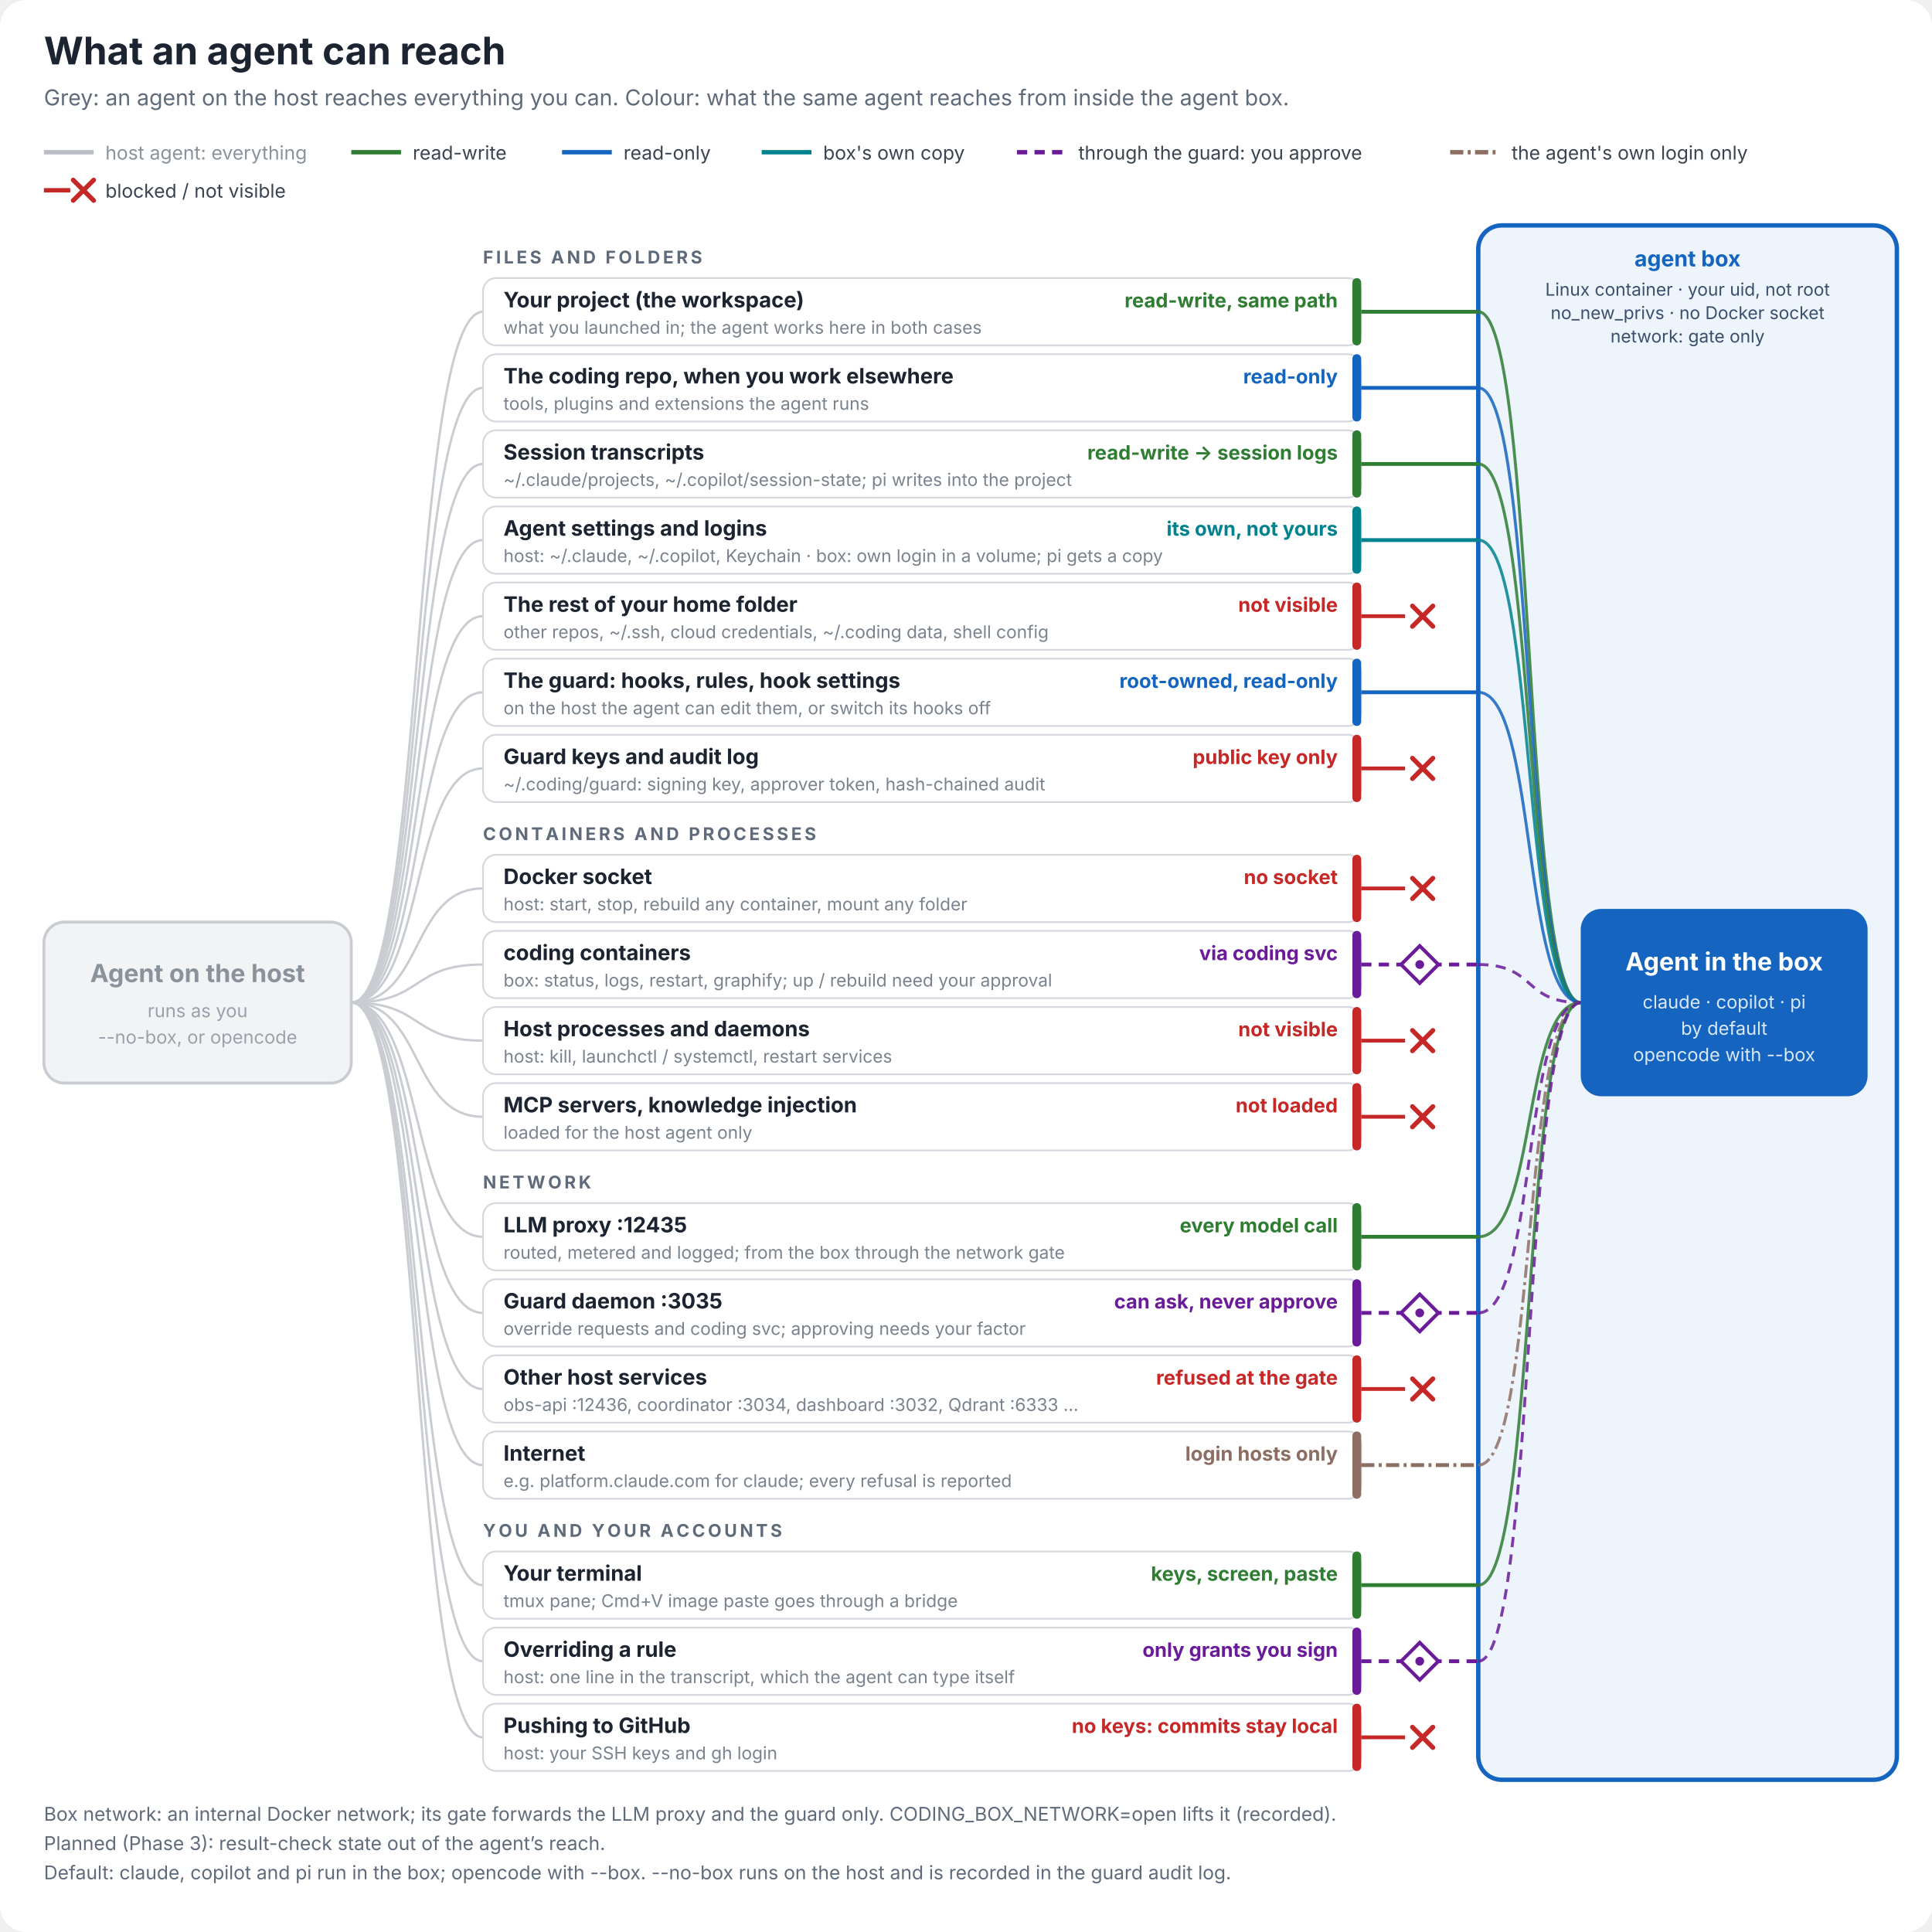
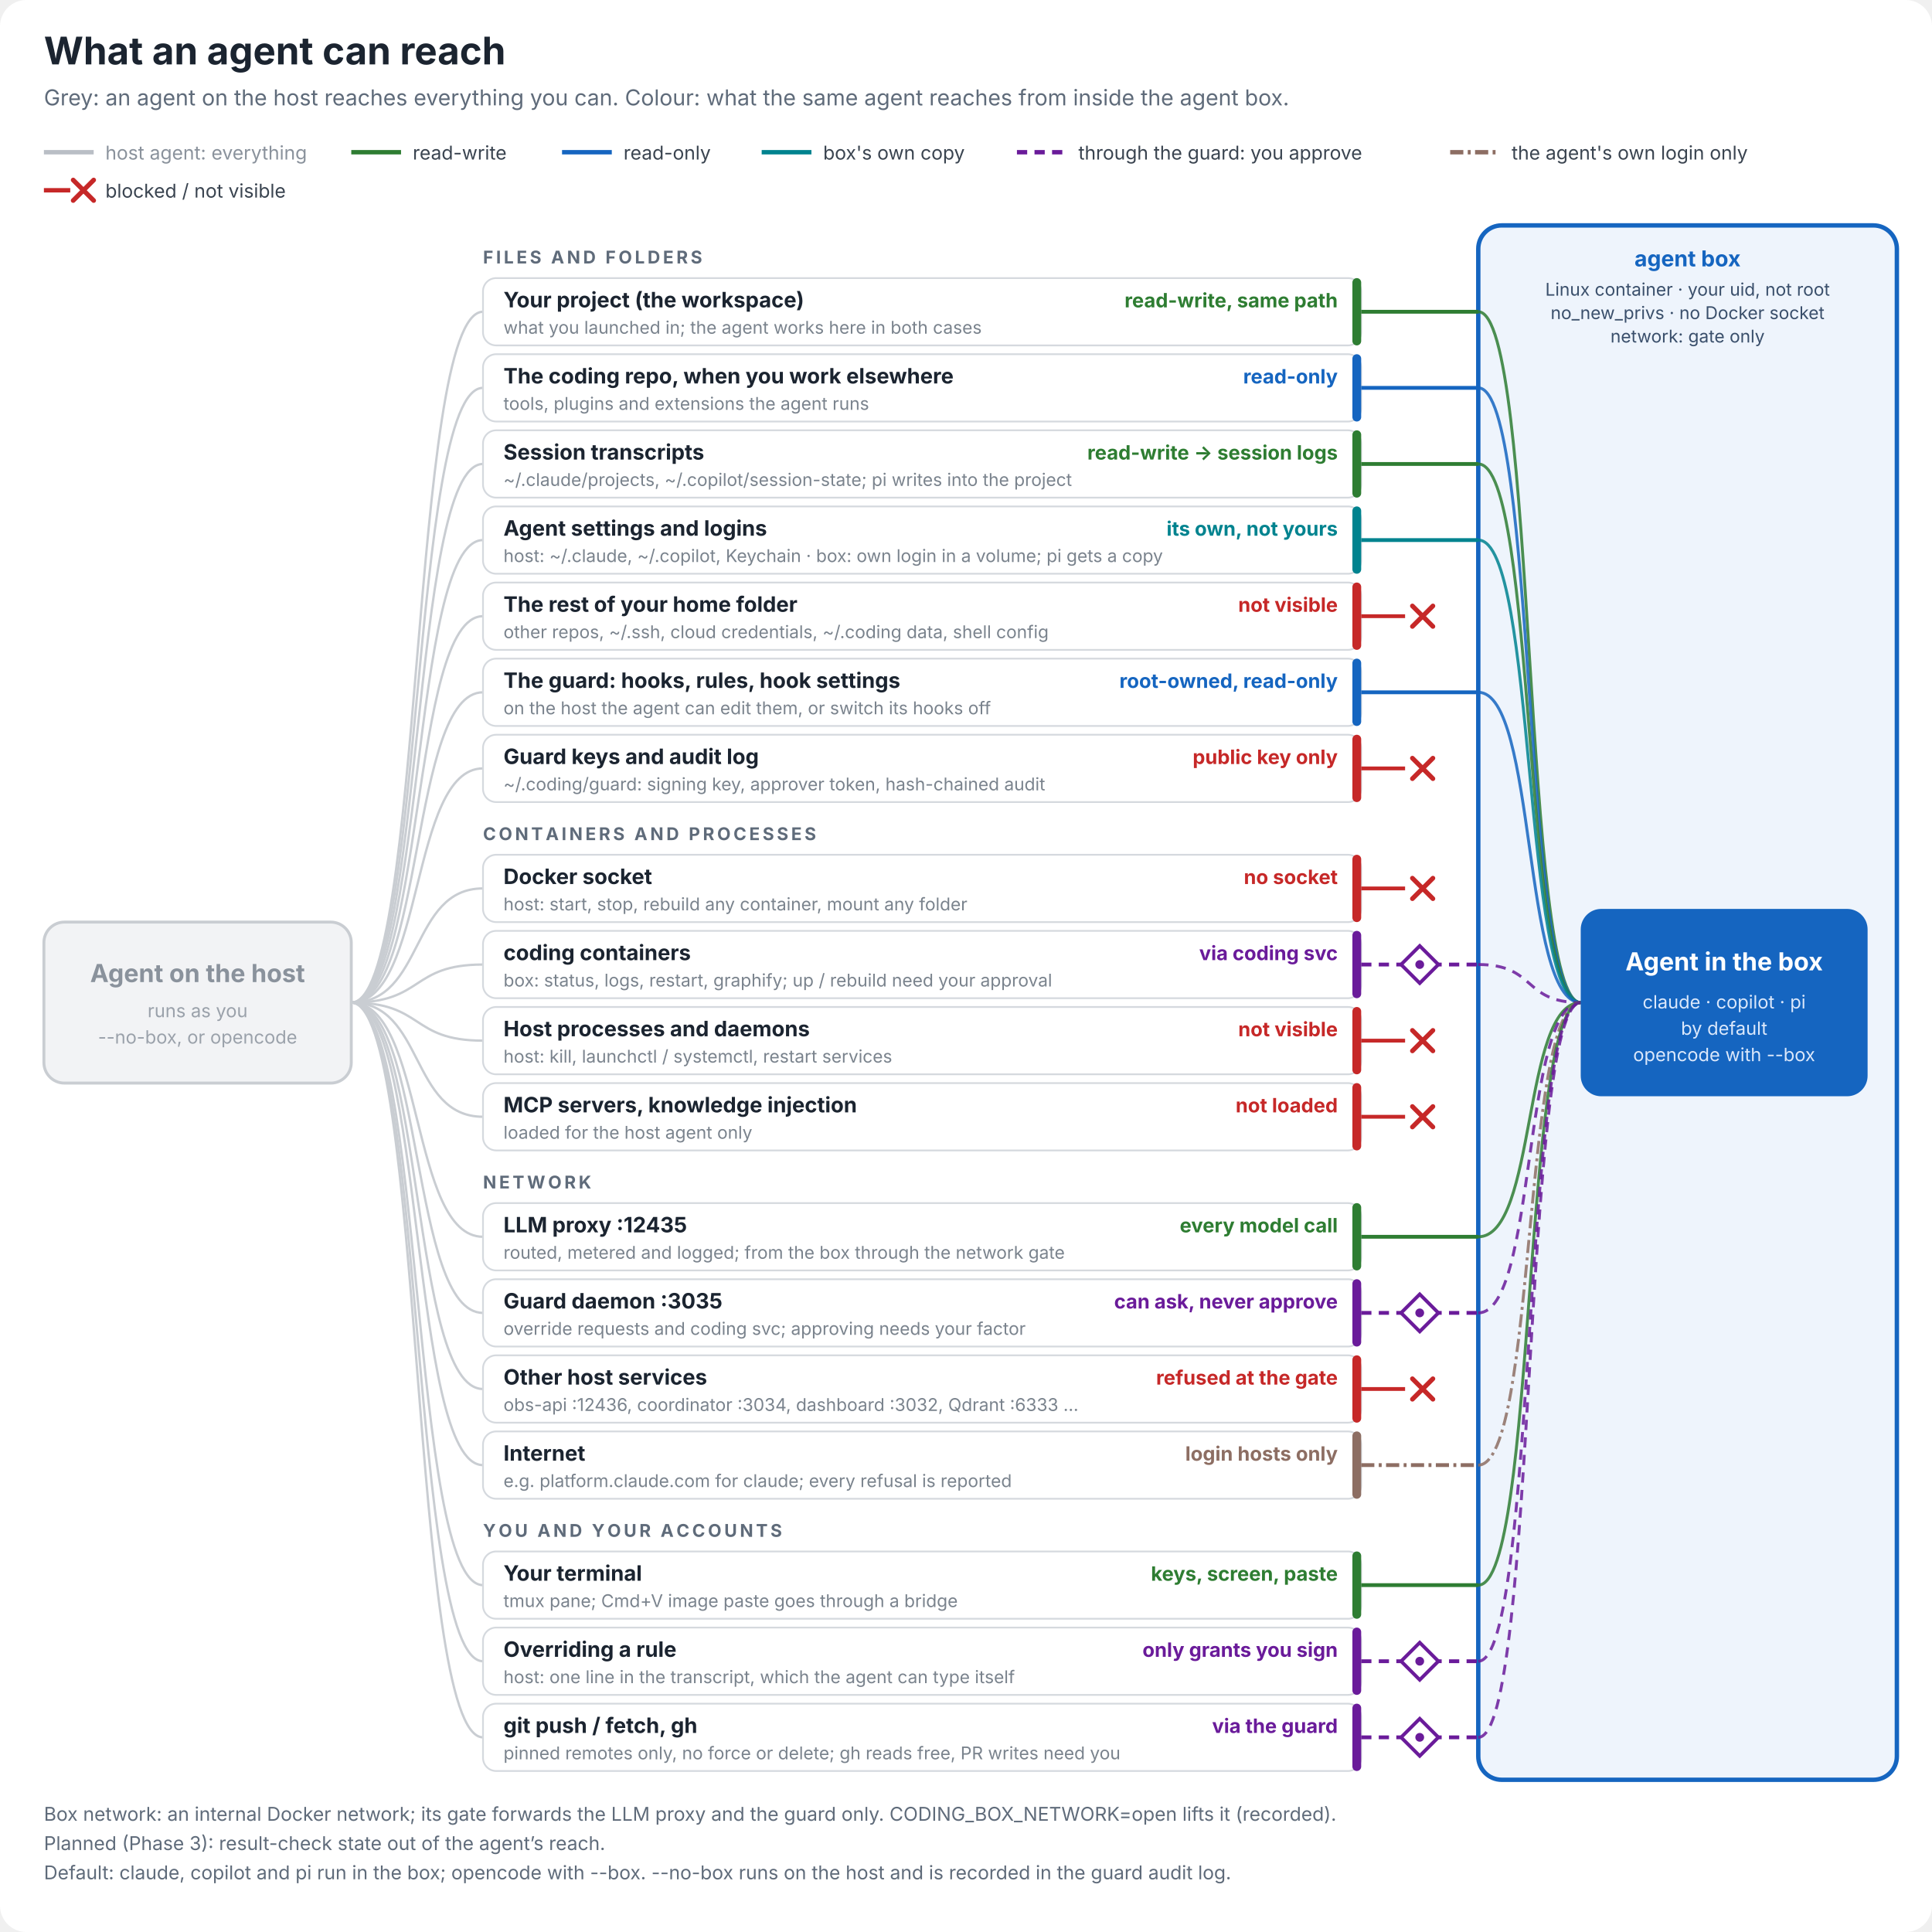
<svg xmlns="http://www.w3.org/2000/svg" viewBox="0 0 1320 1320" width="1320" height="1320" font-family="Inter, -apple-system, 'Segoe UI', Helvetica, Arial, sans-serif" role="img" aria-labelledby="t d">
  <rect x="0" y="0" width="1320" height="1320" rx="18" fill="#ffffff" />
  <text x="330" y="180" font-size="12" font-weight="700" fill="#5f6b7a">F I L E S   A N D   F O L D E R S</text>
  <text x="330" y="574" font-size="12" font-weight="700" fill="#5f6b7a">C O N T A I N E R S   A N D   P R O C E S S E S</text>
  <text x="330" y="812" font-size="12" font-weight="700" fill="#5f6b7a">N E T W O R K</text>
  <text x="330" y="1050" font-size="12" font-weight="700" fill="#5f6b7a">Y O U   A N D   Y O U R   A C C O U N T S</text>
  <text x="30" y="44" font-size="26" font-weight="700" fill="#1b2430">What an agent can reach</text>
  <text x="30" y="72" font-size="15" fill="#5f6b7a">Grey: an agent on the host reaches everything you can. Colour: what the same agent reaches from inside the agent box.</text>
  <line x1="30" y1="104" x2="64" y2="104" stroke="#b9bec5" stroke-width="3" />
  <text x="72" y="109" font-size="13" fill="#8a929c">host agent: everything</text>
  <line x1="240" y1="104" x2="274" y2="104" stroke="#2e7d32" stroke-width="3" />
  <text x="282" y="109" font-size="13" fill="#3a4450">read-write</text>
  <line x1="384" y1="104" x2="418" y2="104" stroke="#1565c0" stroke-width="3" />
  <text x="426" y="109" font-size="13" fill="#3a4450">read-only</text>
  <line x1="520.4" y1="104" x2="554.4" y2="104" stroke="#00838f" stroke-width="3" />
  <text x="562.4" y="109" font-size="13" fill="#3a4450">box's own copy</text>
  <line x1="694.8" y1="104" x2="728.8" y2="104" stroke="#6a1b9a" stroke-width="3" stroke-dasharray="7 5" />
  <text x="736.8" y="109" font-size="13" fill="#3a4450">through the guard: you approve</text>
  <line x1="990.8" y1="104" x2="1024.8" y2="104" stroke="#8d6e63" stroke-width="3" stroke-dasharray="9 3 2 3" />
  <text x="1032.8" y="109" font-size="13" fill="#3a4450">the agent's own login only</text>
  <line x1="30" y1="130" x2="48" y2="130" stroke="#c62828" stroke-width="3" />
  <g stroke="#c62828" stroke-width="3.2" stroke-linecap="round">
    <line x1="50" y1="123" x2="64" y2="137" />
    <line x1="50" y1="137" x2="64" y2="123" />
  </g>
  <text x="72" y="135" font-size="13" fill="#3a4450">blocked / not visible</text>
  <path d="M 240 685 C 290 685, 280 213, 330 213" fill="none" stroke="#c9cdd2" stroke-width="1.6" />
  <path d="M 240 685 C 290 685, 280 265, 330 265" fill="none" stroke="#c9cdd2" stroke-width="1.6" />
  <path d="M 240 685 C 290 685, 280 317, 330 317" fill="none" stroke="#c9cdd2" stroke-width="1.6" />
  <path d="M 240 685 C 290 685, 280 369, 330 369" fill="none" stroke="#c9cdd2" stroke-width="1.6" />
  <path d="M 240 685 C 290 685, 280 421, 330 421" fill="none" stroke="#c9cdd2" stroke-width="1.6" />
  <path d="M 240 685 C 290 685, 280 473, 330 473" fill="none" stroke="#c9cdd2" stroke-width="1.6" />
  <path d="M 240 685 C 290 685, 280 525, 330 525" fill="none" stroke="#c9cdd2" stroke-width="1.6" />
  <path d="M 240 685 C 290 685, 280 607, 330 607" fill="none" stroke="#c9cdd2" stroke-width="1.6" />
  <path d="M 240 685 C 290 685, 280 659, 330 659" fill="none" stroke="#c9cdd2" stroke-width="1.6" />
  <path d="M 240 685 C 290 685, 280 711, 330 711" fill="none" stroke="#c9cdd2" stroke-width="1.6" />
  <path d="M 240 685 C 290 685, 280 763, 330 763" fill="none" stroke="#c9cdd2" stroke-width="1.6" />
  <path d="M 240 685 C 290 685, 280 845, 330 845" fill="none" stroke="#c9cdd2" stroke-width="1.6" />
  <path d="M 240 685 C 290 685, 280 897, 330 897" fill="none" stroke="#c9cdd2" stroke-width="1.6" />
  <path d="M 240 685 C 290 685, 280 949, 330 949" fill="none" stroke="#c9cdd2" stroke-width="1.6" />
  <path d="M 240 685 C 290 685, 280 1001, 330 1001" fill="none" stroke="#c9cdd2" stroke-width="1.6" />
  <path d="M 240 685 C 290 685, 280 1083, 330 1083" fill="none" stroke="#c9cdd2" stroke-width="1.6" />
  <path d="M 240 685 C 290 685, 280 1135, 330 1135" fill="none" stroke="#c9cdd2" stroke-width="1.6" />
  <path d="M 240 685 C 290 685, 280 1187, 330 1187" fill="none" stroke="#c9cdd2" stroke-width="1.6" />
  <rect x="30" y="630" width="210" height="110" rx="14" fill="#f2f3f5" stroke="#c9cdd2" stroke-width="2" />
  <text x="135" y="671" text-anchor="middle" font-size="17" font-weight="700" fill="#8a929c">Agent on the host</text>
  <text x="135" y="695" text-anchor="middle" font-size="12.5" fill="#9aa1aa">runs as you</text>
  <text x="135" y="713" text-anchor="middle" font-size="12.5" fill="#9aa1aa">--no-box, or opencode</text>
  <rect x="1010" y="154" width="286" height="1062" rx="16" fill="#eef4fc" stroke="#1565c0" stroke-width="3" />
  <text x="1153" y="182" text-anchor="middle" font-size="15" font-weight="700" fill="#1565c0">agent box</text>
  <text x="1153" y="202" text-anchor="middle" font-size="12" fill="#3a4f6b">Linux container · your uid, not root</text>
  <text x="1153" y="218" text-anchor="middle" font-size="12" fill="#3a4f6b">no_new_privs · no Docker socket</text>
  <text x="1153" y="234" text-anchor="middle" font-size="12" fill="#3a4f6b">network: gate only</text>
  <rect x="330" y="190" width="600" height="46" rx="9" fill="#ffffff" stroke="#d5d9de" stroke-width="1.2" />
  <rect x="924" y="190" width="6" height="46" rx="3" fill="#2e7d32" />
  <text x="344" y="210" font-size="14.5" font-weight="700" fill="#1b2430">Your project (the workspace)</text>
  <text x="914" y="210" text-anchor="end" font-size="13.5" font-weight="700" fill="#2e7d32">read-write, same path</text>
  <text x="344" y="228" font-size="12" fill="#7a838d">what you launched in; the agent works here in both cases</text>
  <line x1="930" y1="213" x2="1010" y2="213" stroke="#2e7d32" stroke-width="2.6" />
  <path d="M 1010 213 C 1050 213, 1040 685, 1080 685" fill="none" stroke="#2e7d32" stroke-width="2" opacity="0.85" />
  <rect x="330" y="242" width="600" height="46" rx="9" fill="#ffffff" stroke="#d5d9de" stroke-width="1.2" />
  <rect x="924" y="242" width="6" height="46" rx="3" fill="#1565c0" />
  <text x="344" y="262" font-size="14.5" font-weight="700" fill="#1b2430">The coding repo, when you work elsewhere</text>
  <text x="914" y="262" text-anchor="end" font-size="13.5" font-weight="700" fill="#1565c0">read-only</text>
  <text x="344" y="280" font-size="12" fill="#7a838d">tools, plugins and extensions the agent runs</text>
  <line x1="930" y1="265" x2="1010" y2="265" stroke="#1565c0" stroke-width="2.6" />
  <path d="M 1010 265 C 1050 265, 1040 685, 1080 685" fill="none" stroke="#1565c0" stroke-width="2" opacity="0.85" />
  <rect x="330" y="294" width="600" height="46" rx="9" fill="#ffffff" stroke="#d5d9de" stroke-width="1.2" />
  <rect x="924" y="294" width="6" height="46" rx="3" fill="#2e7d32" />
  <text x="344" y="314" font-size="14.5" font-weight="700" fill="#1b2430">Session transcripts</text>
  <text x="914" y="314" text-anchor="end" font-size="13.5" font-weight="700" fill="#2e7d32">read-write → session logs</text>
  <text x="344" y="332" font-size="12" fill="#7a838d">~/.claude/projects, ~/.copilot/session-state; pi writes into the project</text>
  <line x1="930" y1="317" x2="1010" y2="317" stroke="#2e7d32" stroke-width="2.6" />
  <path d="M 1010 317 C 1050 317, 1040 685, 1080 685" fill="none" stroke="#2e7d32" stroke-width="2" opacity="0.85" />
  <rect x="330" y="346" width="600" height="46" rx="9" fill="#ffffff" stroke="#d5d9de" stroke-width="1.2" />
  <rect x="924" y="346" width="6" height="46" rx="3" fill="#00838f" />
  <text x="344" y="366" font-size="14.5" font-weight="700" fill="#1b2430">Agent settings and logins</text>
  <text x="914" y="366" text-anchor="end" font-size="13.5" font-weight="700" fill="#00838f">its own, not yours</text>
  <text x="344" y="384" font-size="12" fill="#7a838d">host: ~/.claude, ~/.copilot, Keychain · box: own login in a volume; pi gets a copy</text>
  <line x1="930" y1="369" x2="1010" y2="369" stroke="#00838f" stroke-width="2.6" />
  <path d="M 1010 369 C 1050 369, 1040 685, 1080 685" fill="none" stroke="#00838f" stroke-width="2" opacity="0.85" />
  <rect x="330" y="398" width="600" height="46" rx="9" fill="#ffffff" stroke="#d5d9de" stroke-width="1.2" />
  <rect x="924" y="398" width="6" height="46" rx="3" fill="#c62828" />
  <text x="344" y="418" font-size="14.5" font-weight="700" fill="#1b2430">The rest of your home folder</text>
  <text x="914" y="418" text-anchor="end" font-size="13.5" font-weight="700" fill="#c62828">not visible</text>
  <text x="344" y="436" font-size="12" fill="#7a838d">other repos, ~/.ssh, cloud credentials, ~/.coding data, shell config</text>
  <line x1="930" y1="421" x2="960" y2="421" stroke="#c62828" stroke-width="2.6" />
  <g stroke="#c62828" stroke-width="3.2" stroke-linecap="round">
    <line x1="965" y1="414" x2="979" y2="428" />
    <line x1="965" y1="428" x2="979" y2="414" />
  </g>
  <rect x="330" y="450" width="600" height="46" rx="9" fill="#ffffff" stroke="#d5d9de" stroke-width="1.2" />
  <rect x="924" y="450" width="6" height="46" rx="3" fill="#1565c0" />
  <text x="344" y="470" font-size="14.5" font-weight="700" fill="#1b2430">The guard: hooks, rules, hook settings</text>
  <text x="914" y="470" text-anchor="end" font-size="13.5" font-weight="700" fill="#1565c0">root-owned, read-only</text>
  <text x="344" y="488" font-size="12" fill="#7a838d">on the host the agent can edit them, or switch its hooks off</text>
  <line x1="930" y1="473" x2="1010" y2="473" stroke="#1565c0" stroke-width="2.6" />
  <path d="M 1010 473 C 1050 473, 1040 685, 1080 685" fill="none" stroke="#1565c0" stroke-width="2" opacity="0.85" />
  <rect x="330" y="502" width="600" height="46" rx="9" fill="#ffffff" stroke="#d5d9de" stroke-width="1.2" />
  <rect x="924" y="502" width="6" height="46" rx="3" fill="#c62828" />
  <text x="344" y="522" font-size="14.5" font-weight="700" fill="#1b2430">Guard keys and audit log</text>
  <text x="914" y="522" text-anchor="end" font-size="13.5" font-weight="700" fill="#c62828">public key only</text>
  <text x="344" y="540" font-size="12" fill="#7a838d">~/.coding/guard: signing key, approver token, hash-chained audit</text>
  <line x1="930" y1="525" x2="960" y2="525" stroke="#c62828" stroke-width="2.6" />
  <g stroke="#c62828" stroke-width="3.2" stroke-linecap="round">
    <line x1="965" y1="518" x2="979" y2="532" />
    <line x1="965" y1="532" x2="979" y2="518" />
  </g>
  <rect x="330" y="584" width="600" height="46" rx="9" fill="#ffffff" stroke="#d5d9de" stroke-width="1.2" />
  <rect x="924" y="584" width="6" height="46" rx="3" fill="#c62828" />
  <text x="344" y="604" font-size="14.5" font-weight="700" fill="#1b2430">Docker socket</text>
  <text x="914" y="604" text-anchor="end" font-size="13.5" font-weight="700" fill="#c62828">no socket</text>
  <text x="344" y="622" font-size="12" fill="#7a838d">host: start, stop, rebuild any container, mount any folder</text>
  <line x1="930" y1="607" x2="960" y2="607" stroke="#c62828" stroke-width="2.6" />
  <g stroke="#c62828" stroke-width="3.2" stroke-linecap="round">
    <line x1="965" y1="600" x2="979" y2="614" />
    <line x1="965" y1="614" x2="979" y2="600" />
  </g>
  <rect x="330" y="636" width="600" height="46" rx="9" fill="#ffffff" stroke="#d5d9de" stroke-width="1.2" />
  <rect x="924" y="636" width="6" height="46" rx="3" fill="#6a1b9a" />
  <text x="344" y="656" font-size="14.5" font-weight="700" fill="#1b2430">coding containers</text>
  <text x="914" y="656" text-anchor="end" font-size="13.5" font-weight="700" fill="#6a1b9a">via coding svc</text>
  <text x="344" y="674" font-size="12" fill="#7a838d">box: status, logs, restart, graphify; up / rebuild need your approval</text>
  <line x1="930" y1="659" x2="1010" y2="659" stroke="#6a1b9a" stroke-width="2.6" stroke-dasharray="7 5" />
  <g>
    <rect x="961" y="650" width="18" height="18" transform="rotate(45 970 659)" fill="#ffffff" stroke="#6a1b9a" stroke-width="2.4" />
    <circle cx="970" cy="659" r="3" fill="#6a1b9a" />
  </g>
  <path d="M 1010 659 C 1050 659, 1040 685, 1080 685" fill="none" stroke="#6a1b9a" stroke-width="2" stroke-dasharray="7 5" opacity="0.85" />
  <rect x="330" y="688" width="600" height="46" rx="9" fill="#ffffff" stroke="#d5d9de" stroke-width="1.2" />
  <rect x="924" y="688" width="6" height="46" rx="3" fill="#c62828" />
  <text x="344" y="708" font-size="14.5" font-weight="700" fill="#1b2430">Host processes and daemons</text>
  <text x="914" y="708" text-anchor="end" font-size="13.5" font-weight="700" fill="#c62828">not visible</text>
  <text x="344" y="726" font-size="12" fill="#7a838d">host: kill, launchctl / systemctl, restart services</text>
  <line x1="930" y1="711" x2="960" y2="711" stroke="#c62828" stroke-width="2.6" />
  <g stroke="#c62828" stroke-width="3.2" stroke-linecap="round">
    <line x1="965" y1="704" x2="979" y2="718" />
    <line x1="965" y1="718" x2="979" y2="704" />
  </g>
  <rect x="330" y="740" width="600" height="46" rx="9" fill="#ffffff" stroke="#d5d9de" stroke-width="1.2" />
  <rect x="924" y="740" width="6" height="46" rx="3" fill="#c62828" />
  <text x="344" y="760" font-size="14.5" font-weight="700" fill="#1b2430">MCP servers, knowledge injection</text>
  <text x="914" y="760" text-anchor="end" font-size="13.5" font-weight="700" fill="#c62828">not loaded</text>
  <text x="344" y="778" font-size="12" fill="#7a838d">loaded for the host agent only</text>
  <line x1="930" y1="763" x2="960" y2="763" stroke="#c62828" stroke-width="2.6" />
  <g stroke="#c62828" stroke-width="3.2" stroke-linecap="round">
    <line x1="965" y1="756" x2="979" y2="770" />
    <line x1="965" y1="770" x2="979" y2="756" />
  </g>
  <rect x="330" y="822" width="600" height="46" rx="9" fill="#ffffff" stroke="#d5d9de" stroke-width="1.2" />
  <rect x="924" y="822" width="6" height="46" rx="3" fill="#2e7d32" />
  <text x="344" y="842" font-size="14.5" font-weight="700" fill="#1b2430">LLM proxy  :12435</text>
  <text x="914" y="842" text-anchor="end" font-size="13.5" font-weight="700" fill="#2e7d32">every model call</text>
  <text x="344" y="860" font-size="12" fill="#7a838d">routed, metered and logged; from the box through the network gate</text>
  <line x1="930" y1="845" x2="1010" y2="845" stroke="#2e7d32" stroke-width="2.6" />
  <path d="M 1010 845 C 1050 845, 1040 685, 1080 685" fill="none" stroke="#2e7d32" stroke-width="2" opacity="0.85" />
  <rect x="330" y="874" width="600" height="46" rx="9" fill="#ffffff" stroke="#d5d9de" stroke-width="1.2" />
  <rect x="924" y="874" width="6" height="46" rx="3" fill="#6a1b9a" />
  <text x="344" y="894" font-size="14.5" font-weight="700" fill="#1b2430">Guard daemon  :3035</text>
  <text x="914" y="894" text-anchor="end" font-size="13.5" font-weight="700" fill="#6a1b9a">can ask, never approve</text>
  <text x="344" y="912" font-size="12" fill="#7a838d">override requests and coding svc; approving needs your factor</text>
  <line x1="930" y1="897" x2="1010" y2="897" stroke="#6a1b9a" stroke-width="2.6" stroke-dasharray="7 5" />
  <g>
    <rect x="961" y="888" width="18" height="18" transform="rotate(45 970 897)" fill="#ffffff" stroke="#6a1b9a" stroke-width="2.4" />
    <circle cx="970" cy="897" r="3" fill="#6a1b9a" />
  </g>
  <path d="M 1010 897 C 1050 897, 1040 685, 1080 685" fill="none" stroke="#6a1b9a" stroke-width="2" stroke-dasharray="7 5" opacity="0.85" />
  <rect x="330" y="926" width="600" height="46" rx="9" fill="#ffffff" stroke="#d5d9de" stroke-width="1.2" />
  <rect x="924" y="926" width="6" height="46" rx="3" fill="#c62828" />
  <text x="344" y="946" font-size="14.5" font-weight="700" fill="#1b2430">Other host services</text>
  <text x="914" y="946" text-anchor="end" font-size="13.5" font-weight="700" fill="#c62828">refused at the gate</text>
  <text x="344" y="964" font-size="12" fill="#7a838d">obs-api :12436, coordinator :3034, dashboard :3032, Qdrant :6333 …</text>
  <line x1="930" y1="949" x2="960" y2="949" stroke="#c62828" stroke-width="2.6" />
  <g stroke="#c62828" stroke-width="3.2" stroke-linecap="round">
    <line x1="965" y1="942" x2="979" y2="956" />
    <line x1="965" y1="956" x2="979" y2="942" />
  </g>
  <rect x="330" y="978" width="600" height="46" rx="9" fill="#ffffff" stroke="#d5d9de" stroke-width="1.2" />
  <rect x="924" y="978" width="6" height="46" rx="3" fill="#8d6e63" />
  <text x="344" y="998" font-size="14.5" font-weight="700" fill="#1b2430">Internet</text>
  <text x="914" y="998" text-anchor="end" font-size="13.5" font-weight="700" fill="#8d6e63">login hosts only</text>
  <text x="344" y="1016" font-size="12" fill="#7a838d">e.g. platform.claude.com for claude; every refusal is reported</text>
  <line x1="930" y1="1001" x2="1010" y2="1001" stroke="#8d6e63" stroke-width="2.6" stroke-dasharray="9 3 2 3" />
  <path d="M 1010 1001 C 1050 1001, 1040 685, 1080 685" fill="none" stroke="#8d6e63" stroke-width="2" stroke-dasharray="9 3 2 3" opacity="0.85" />
  <rect x="330" y="1060" width="600" height="46" rx="9" fill="#ffffff" stroke="#d5d9de" stroke-width="1.2" />
  <rect x="924" y="1060" width="6" height="46" rx="3" fill="#2e7d32" />
  <text x="344" y="1080" font-size="14.5" font-weight="700" fill="#1b2430">Your terminal</text>
  <text x="914" y="1080" text-anchor="end" font-size="13.5" font-weight="700" fill="#2e7d32">keys, screen, paste</text>
  <text x="344" y="1098" font-size="12" fill="#7a838d">tmux pane; Cmd+V image paste goes through a bridge</text>
  <line x1="930" y1="1083" x2="1010" y2="1083" stroke="#2e7d32" stroke-width="2.6" />
  <path d="M 1010 1083 C 1050 1083, 1040 685, 1080 685" fill="none" stroke="#2e7d32" stroke-width="2" opacity="0.85" />
  <rect x="330" y="1112" width="600" height="46" rx="9" fill="#ffffff" stroke="#d5d9de" stroke-width="1.2" />
  <rect x="924" y="1112" width="6" height="46" rx="3" fill="#6a1b9a" />
  <text x="344" y="1132" font-size="14.5" font-weight="700" fill="#1b2430">Overriding a rule</text>
  <text x="914" y="1132" text-anchor="end" font-size="13.5" font-weight="700" fill="#6a1b9a">only grants you sign</text>
  <text x="344" y="1150" font-size="12" fill="#7a838d">host: one line in the transcript, which the agent can type itself</text>
  <line x1="930" y1="1135" x2="1010" y2="1135" stroke="#6a1b9a" stroke-width="2.6" stroke-dasharray="7 5" />
  <g>
    <rect x="961" y="1126" width="18" height="18" transform="rotate(45 970 1135)" fill="#ffffff" stroke="#6a1b9a" stroke-width="2.4" />
    <circle cx="970" cy="1135" r="3" fill="#6a1b9a" />
  </g>
  <path d="M 1010 1135 C 1050 1135, 1040 685, 1080 685" fill="none" stroke="#6a1b9a" stroke-width="2" stroke-dasharray="7 5" opacity="0.85" />
  <rect x="330" y="1164" width="600" height="46" rx="9" fill="#ffffff" stroke="#d5d9de" stroke-width="1.2" />
-   <rect x="924" y="1164" width="6" height="46" rx="3" fill="#c62828" />
-   <text x="344" y="1184" font-size="14.5" font-weight="700" fill="#1b2430">Pushing to GitHub</text>
-   <text x="914" y="1184" text-anchor="end" font-size="13.5" font-weight="700" fill="#c62828">no keys: commits stay local</text>
-   <text x="344" y="1202" font-size="12" fill="#7a838d">host: your SSH keys and gh login</text>
-   <line x1="930" y1="1187" x2="960" y2="1187" stroke="#c62828" stroke-width="2.6" />
-   <g stroke="#c62828" stroke-width="3.2" stroke-linecap="round">
-     <line x1="965" y1="1180" x2="979" y2="1194" />
-     <line x1="965" y1="1194" x2="979" y2="1180" />
-   </g>
+   <rect x="924" y="1164" width="6" height="46" rx="3" fill="#6a1b9a" />
+   <text x="344" y="1184" font-size="14.5" font-weight="700" fill="#1b2430">git push / fetch, gh</text>
+   <text x="914" y="1184" text-anchor="end" font-size="13.5" font-weight="700" fill="#6a1b9a">via the guard</text>
+   <text x="344" y="1202" font-size="12" fill="#7a838d">pinned remotes only, no force or delete; gh reads free, PR writes need you</text>
+   <line x1="930" y1="1187" x2="1010" y2="1187" stroke="#6a1b9a" stroke-width="2.6" stroke-dasharray="7 5" />
+   <g>
+     <rect x="961" y="1178" width="18" height="18" transform="rotate(45 970 1187)" fill="#ffffff" stroke="#6a1b9a" stroke-width="2.4" />
+     <circle cx="970" cy="1187" r="3" fill="#6a1b9a" />
+   </g>
+   <path d="M 1010 1187 C 1050 1187, 1040 685, 1080 685" fill="none" stroke="#6a1b9a" stroke-width="2" stroke-dasharray="7 5" opacity="0.85" />
  <rect x="1080" y="621" width="196" height="128" rx="14" fill="#1565c0" />
  <text x="1178" y="663" text-anchor="middle" font-size="17" font-weight="700" fill="#ffffff">Agent in the box</text>
  <text x="1178" y="689" text-anchor="middle" font-size="12.5" fill="#dbe8fb">claude · copilot · pi</text>
  <text x="1178" y="707" text-anchor="middle" font-size="12.5" fill="#dbe8fb">by default</text>
  <text x="1178" y="725" text-anchor="middle" font-size="12.5" fill="#dbe8fb">opencode with --box</text>
  <text x="30" y="1244" font-size="13" fill="#5f6b7a">Box network: an internal Docker network; its gate forwards the LLM proxy and the guard only. CODING_BOX_NETWORK=open lifts it (recorded).</text>
  <text x="30" y="1264" font-size="13" fill="#5f6b7a">Planned (Phase 3): result-check state out of the agent’s reach.</text>
  <text x="30" y="1284" font-size="13" fill="#5f6b7a">Default: claude, copilot and pi run in the box; opencode with --box. --no-box runs on the host and is recorded in the guard audit log.</text>
</svg>
